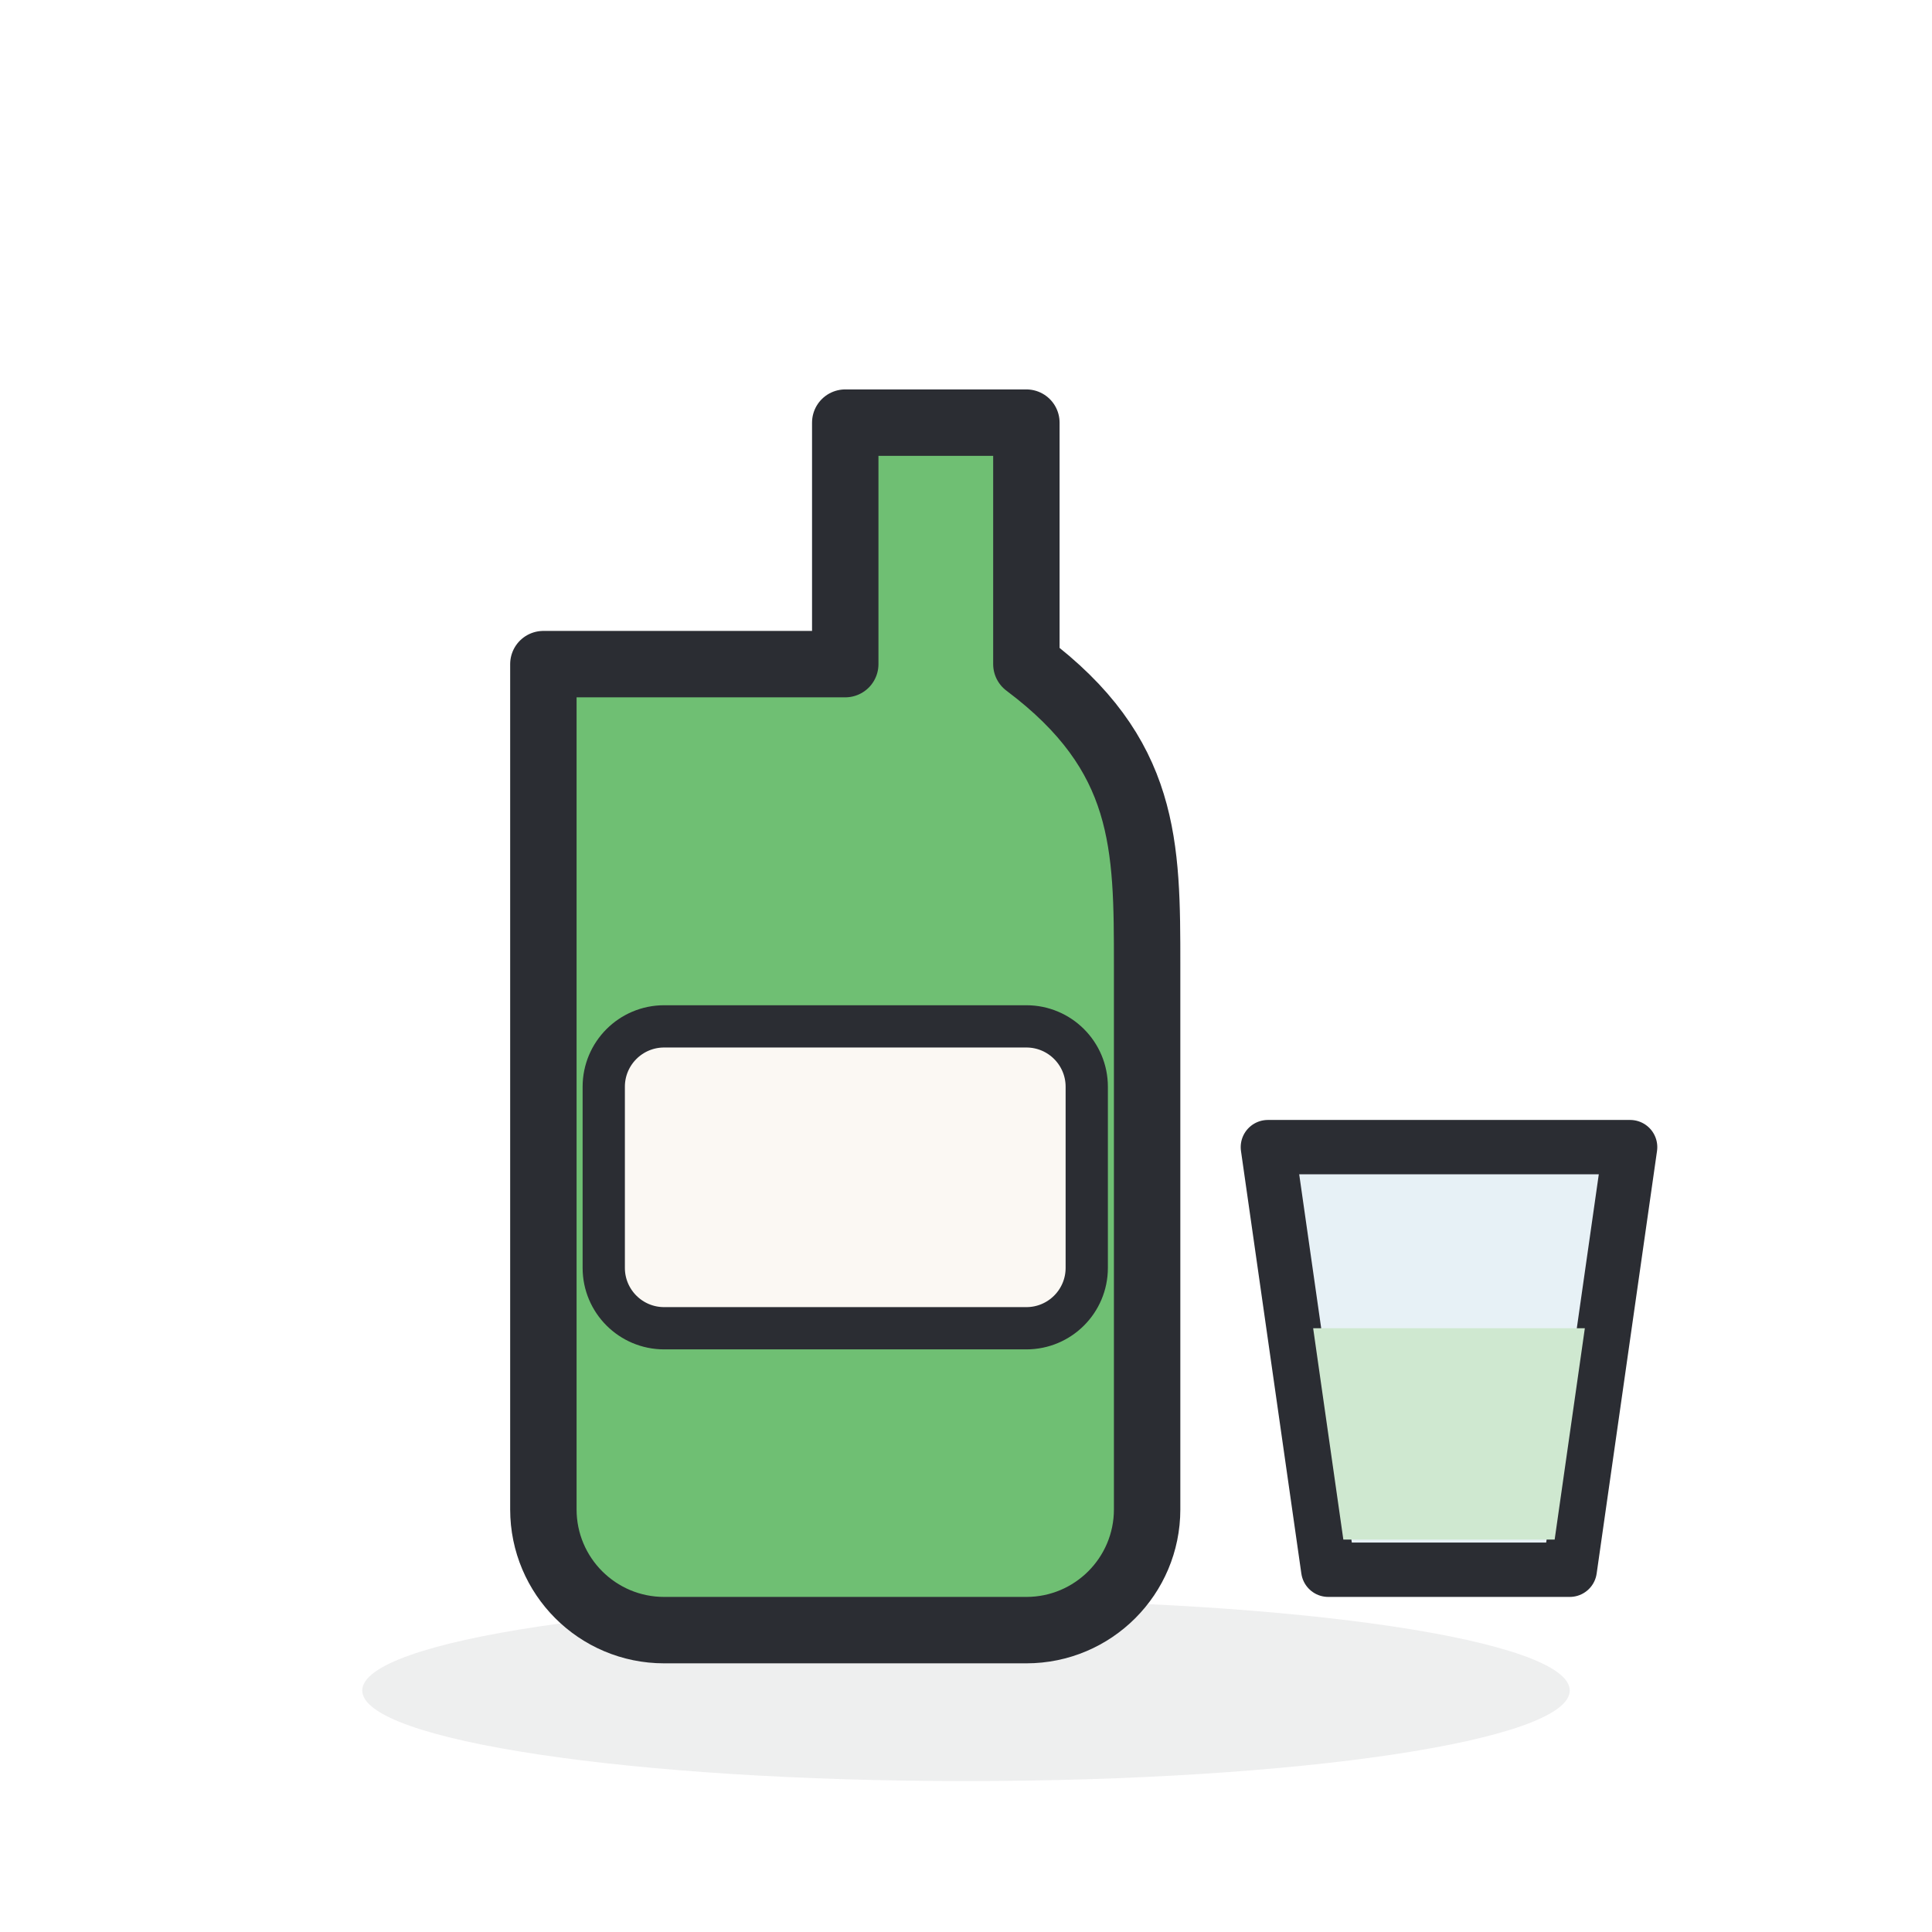
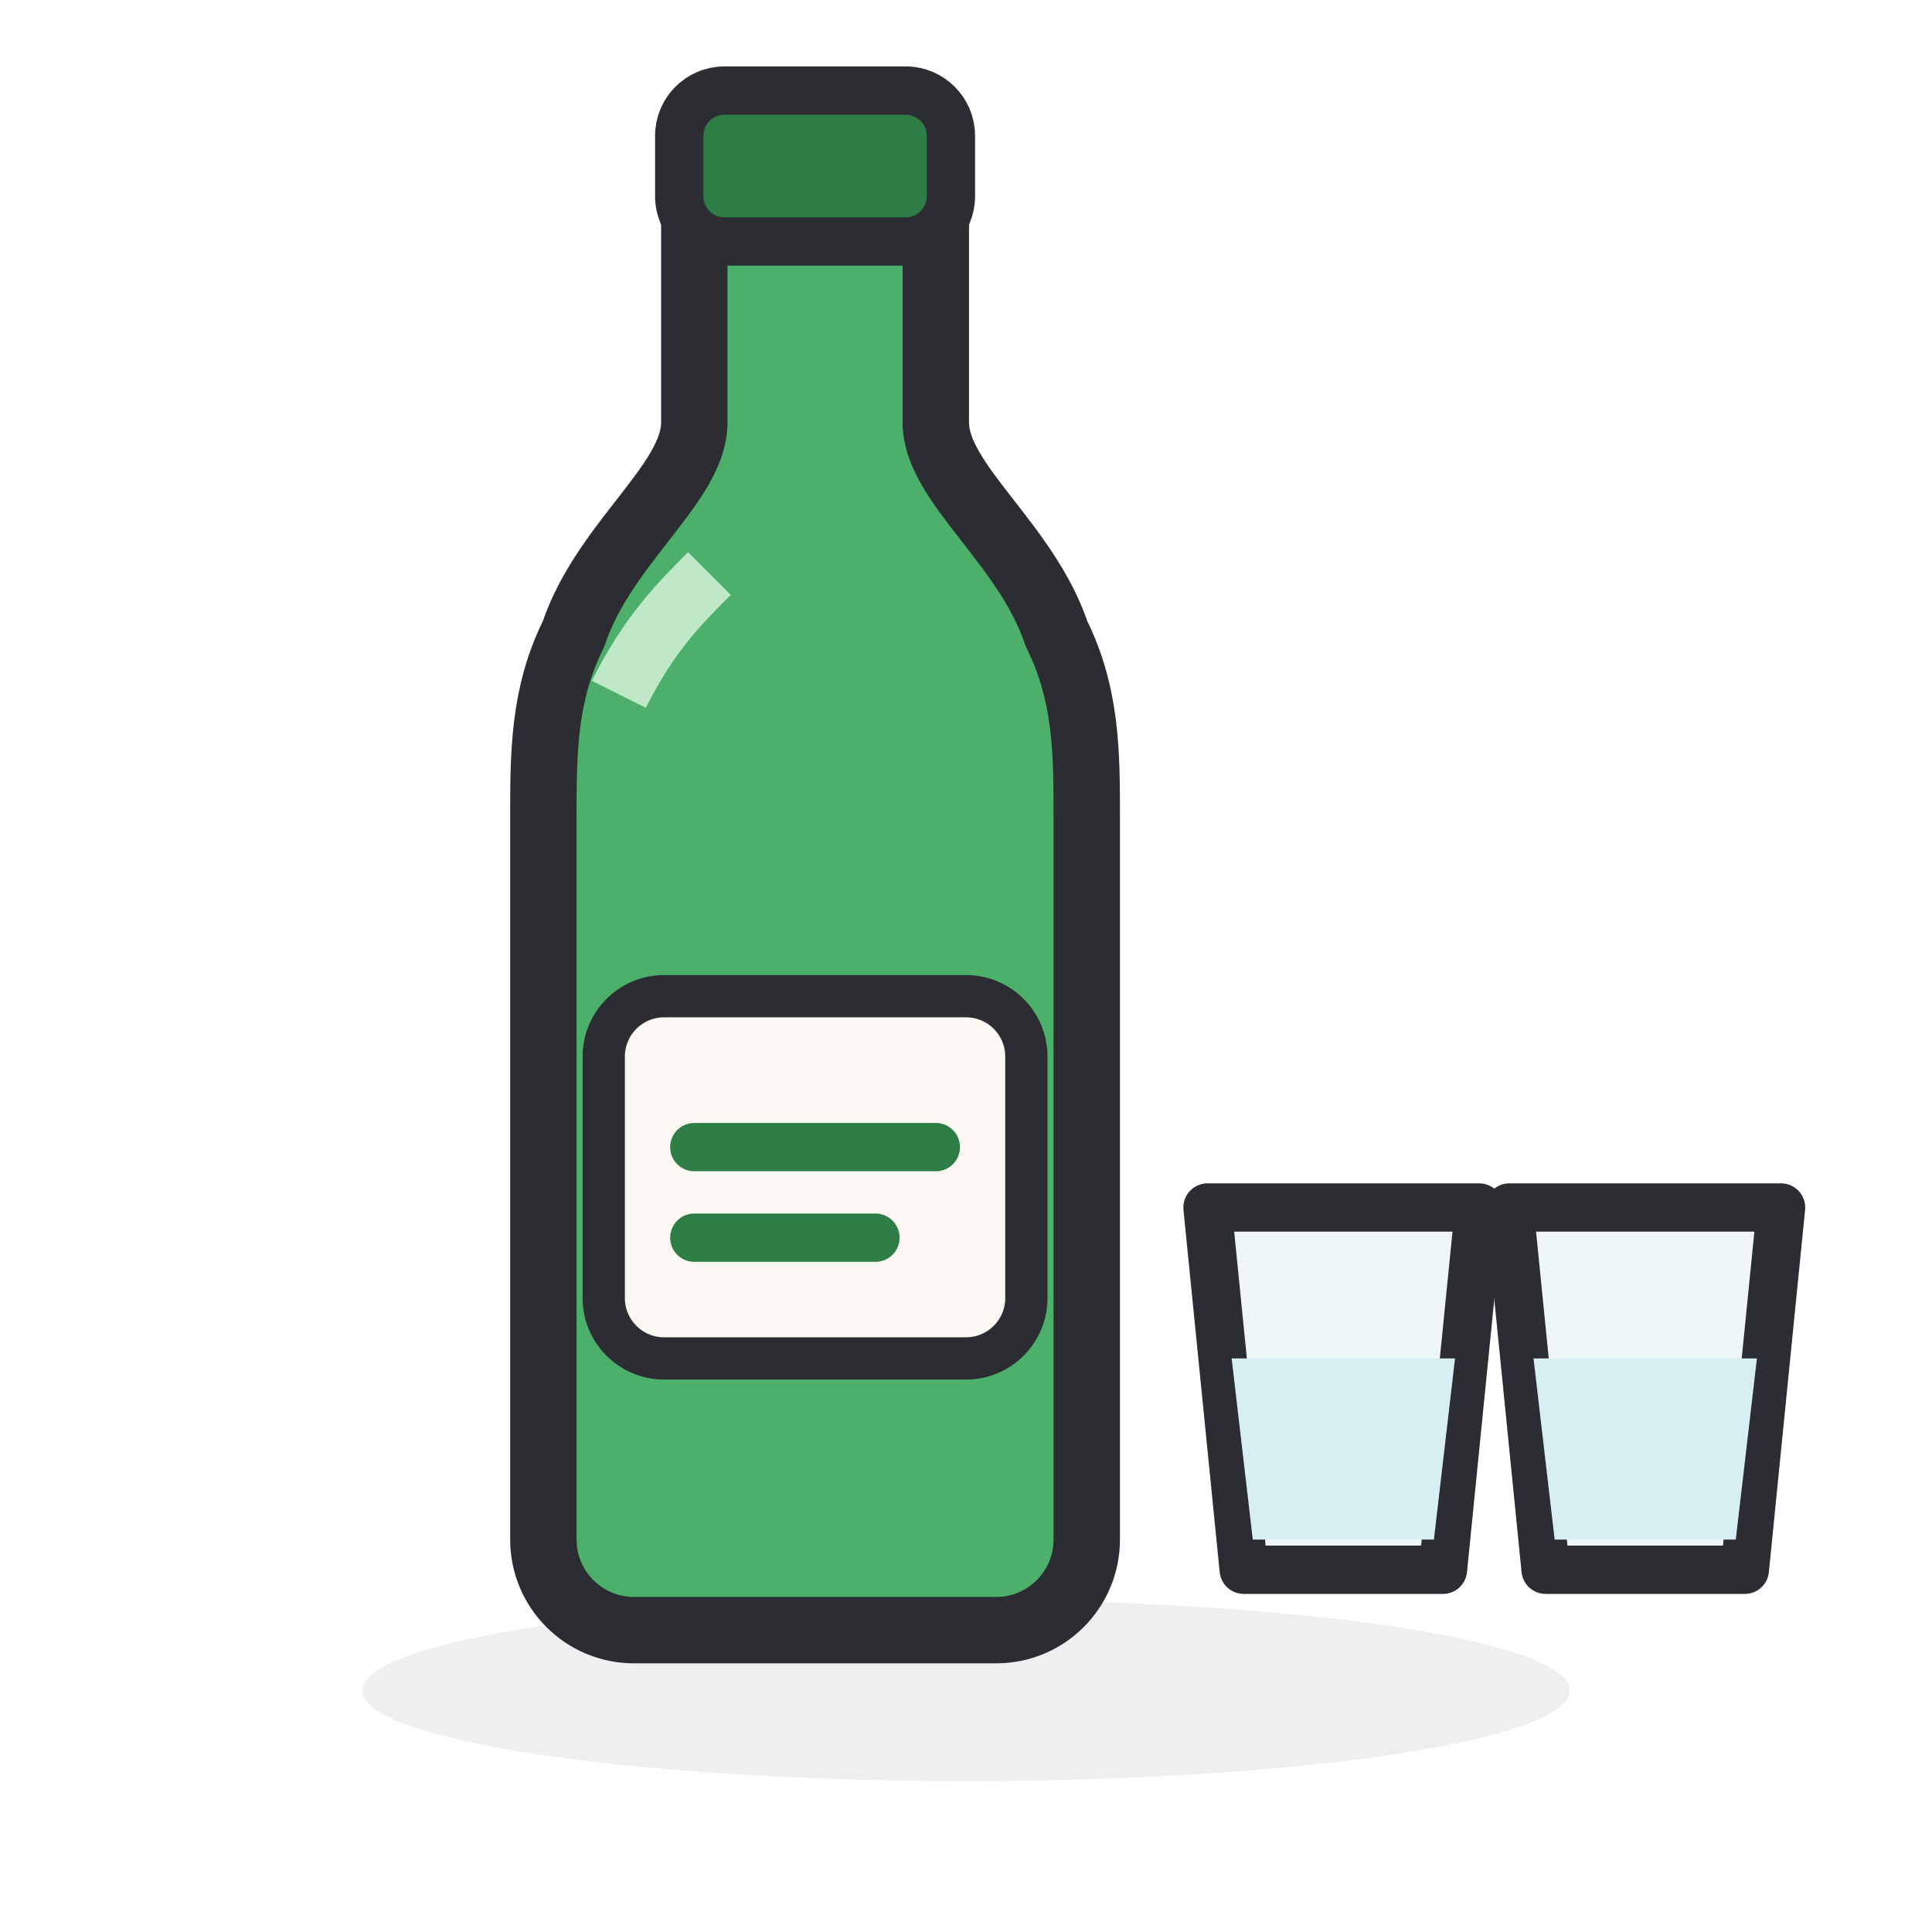
<svg xmlns="http://www.w3.org/2000/svg" viewBox="0 0 64 64">
  <ellipse cx="32" cy="56" rx="20" ry="3" fill="#2b2d33" opacity=".08" />
-   <g fill="#6fbf73" stroke="#2b2d33" stroke-width="2.2" stroke-linejoin="round" stroke-linecap="round">
-     <path d="M18 22h10v-8h6v8h0c4 3 4 6 4 10v18a4 4 0 0 1-4 4H22a4 4 0 0 1-4-4V32c0-4 0-7 0-10z" />
+   <g fill="#4caf6a" stroke="#2b2d33" stroke-width="2.2" stroke-linejoin="round" stroke-linecap="round">
+     <path d="M23 6h8v8c0 2 3 4 4 7 1 2 1 4 1 6v24a3 3 0 0 1-3 3H21a3 3 0 0 1-3-3V27c0-2 0-4 1-6 1-3 4-5 4-7z" />
+   </g>
+   <g fill="#2e7d46" stroke="#2b2d33" stroke-width="1.6" stroke-linejoin="round" stroke-linecap="round">
+     <rect x="22.5" y="3" width="9" height="5" rx="1.5" />
  </g>
  <g fill="#fbf8f3" stroke="#2b2d33" stroke-width="1.4" stroke-linejoin="round" stroke-linecap="round">
-     <rect x="20" y="34" width="16" height="10" rx="2" />
+     <rect x="20" y="33" width="14" height="12" rx="2" />
  </g>
-   <g fill="#e7f1f6" stroke="#2b2d33" stroke-width="1.8" stroke-linejoin="round" stroke-linecap="round">
-     <path d="M42 38h12l-2 14h-8z" />
+   <g fill="none" stroke="#2e7d46" stroke-width="1.6" stroke-linecap="round" stroke-linejoin="round">
+     <path d="M23 38h8M23 41h6" />
  </g>
-   <g fill="#cfe8d0" stroke="none">
-     <path d="M43.5 44h9l-1 7h-7z" />
+   <g fill="none" stroke="#bfe8c9" stroke-width="2">
+     <path d="M20.5 23c1-2 2-3 3-4" />
+   </g>
+   <g fill="#eef6f8" stroke="#2b2d33" stroke-width="1.6" stroke-linejoin="round" stroke-linecap="round">
+     <path d="M40 40h9l-1.2 12h-6.6z" />
+     <path d="M50 40h9l-1.2 12h-6.6z" />
+   </g>
+   <g fill="#d7eef3" stroke="none">
+     <path d="M40.8 45h7.4l-.7 6h-6z" />
+     <path d="M50.8 45h7.4l-.7 6h-6z" />
  </g>
</svg>
